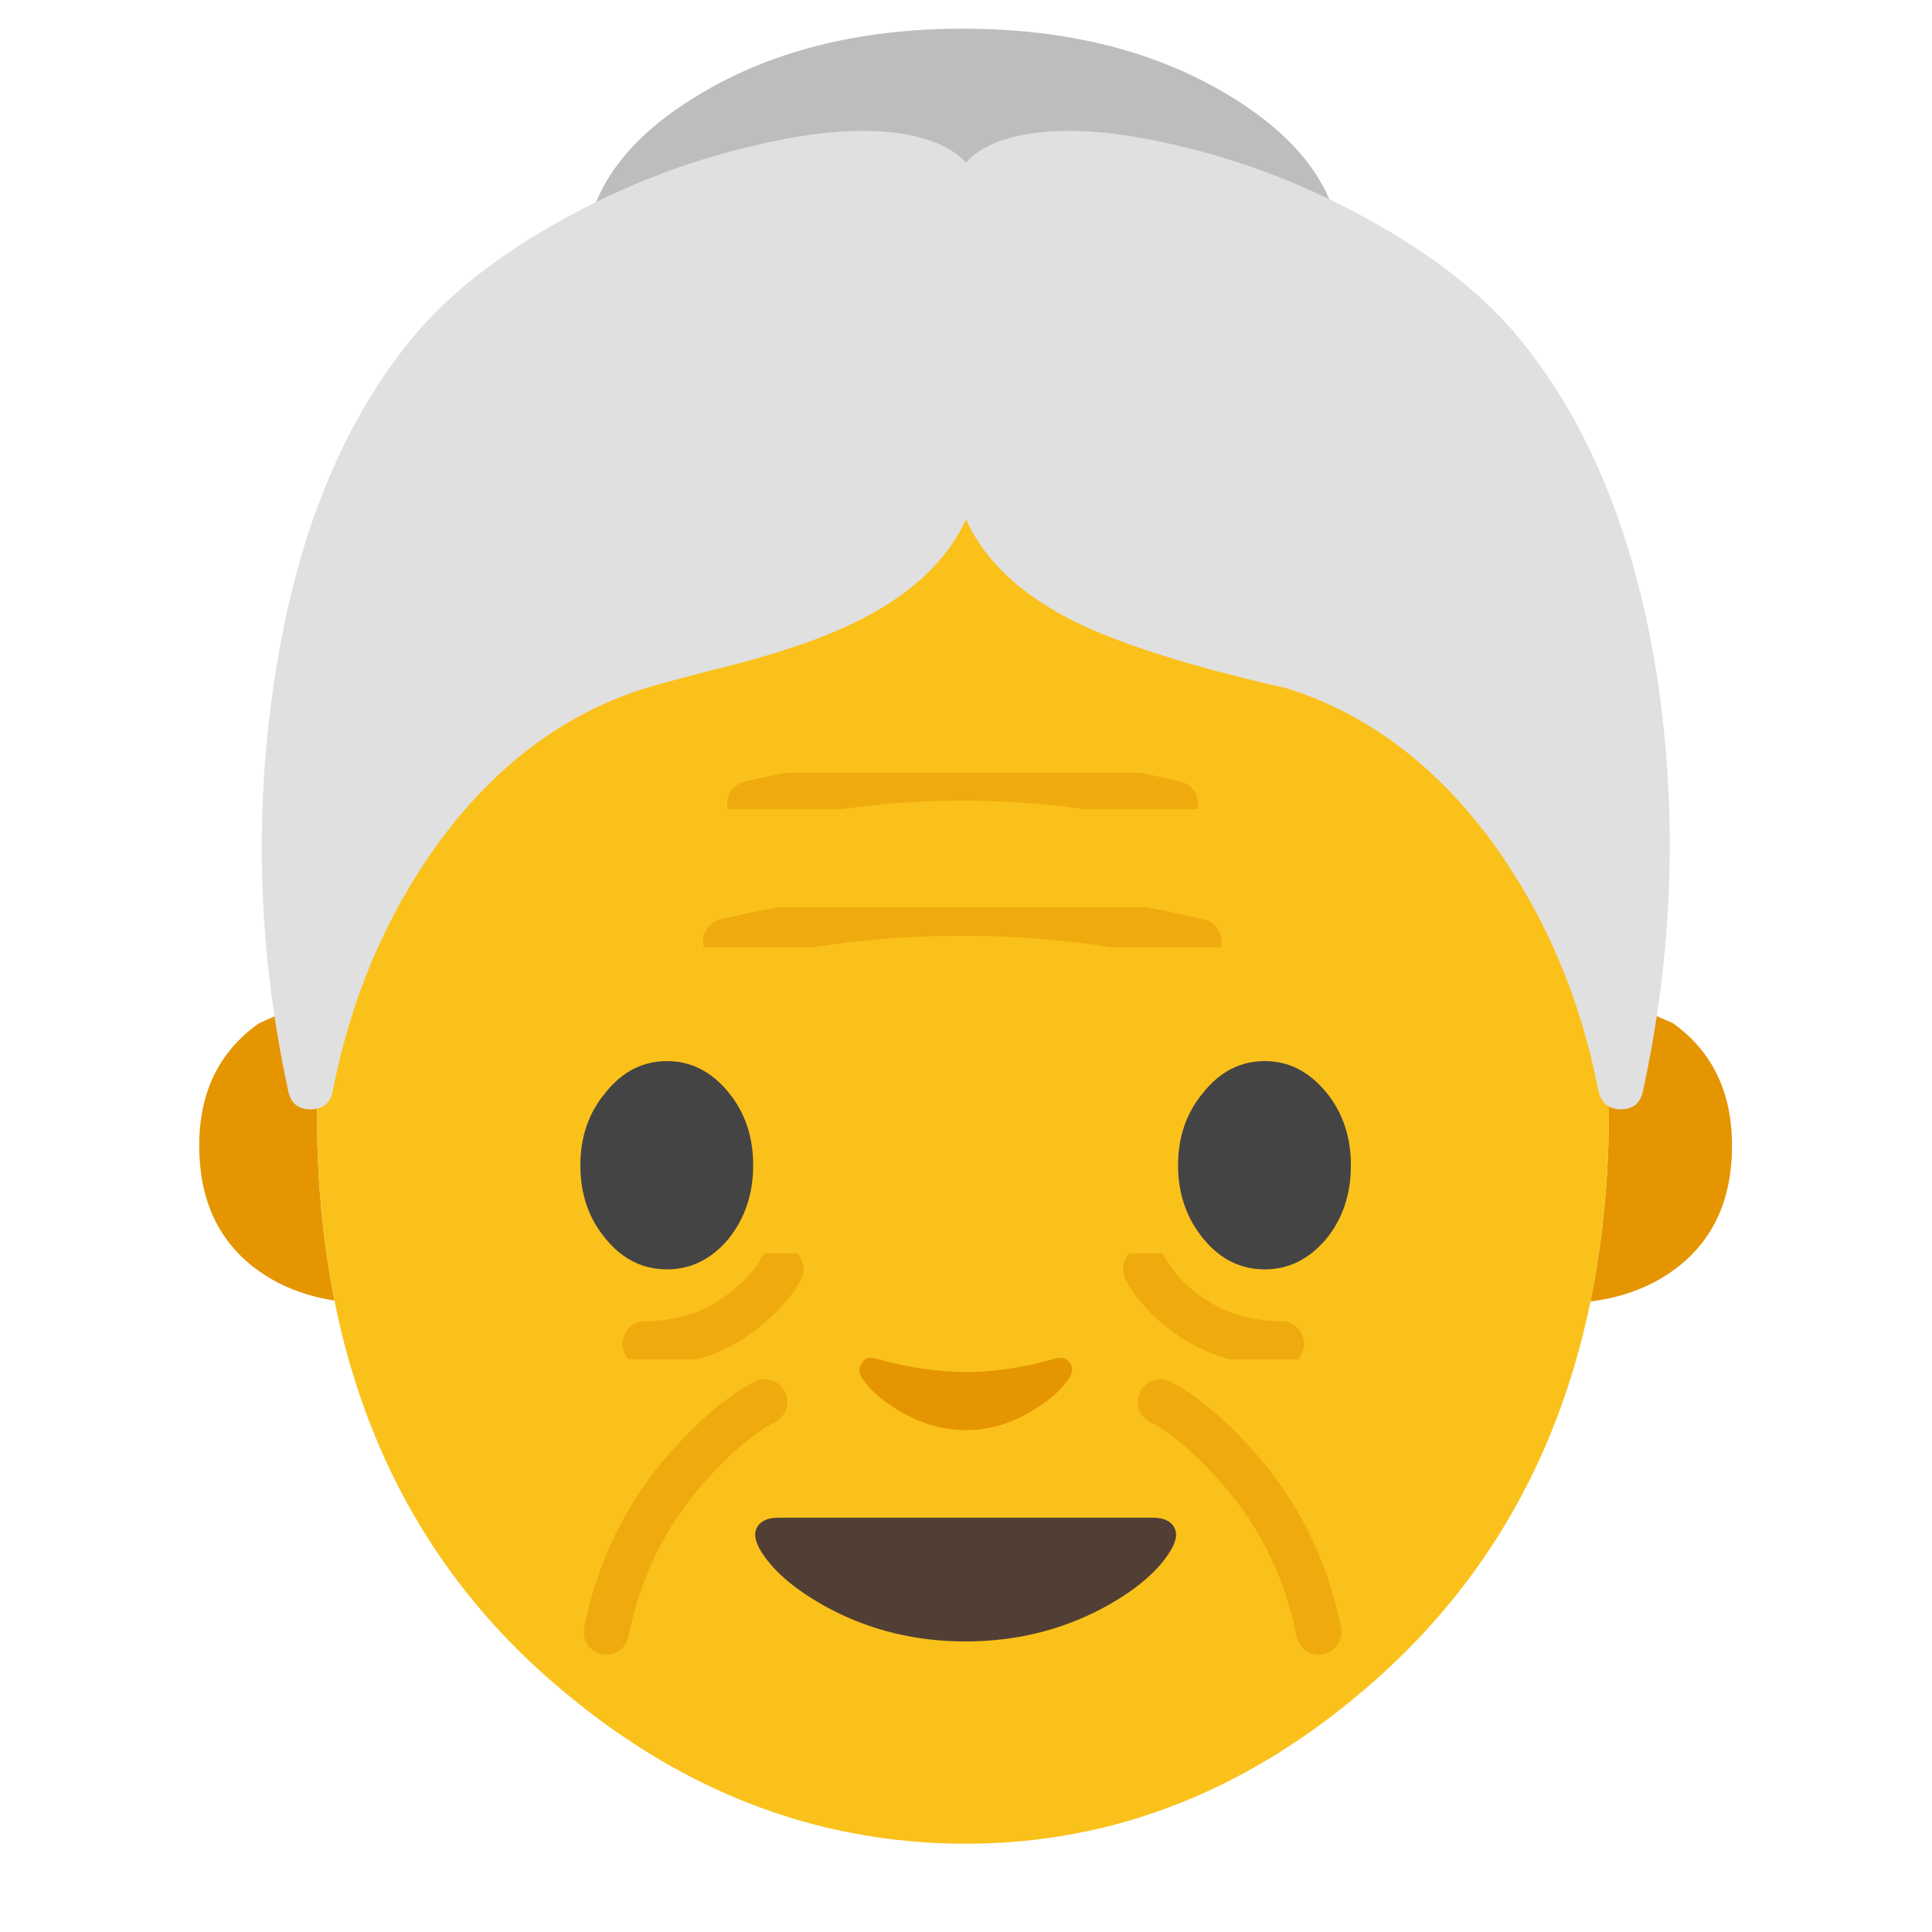
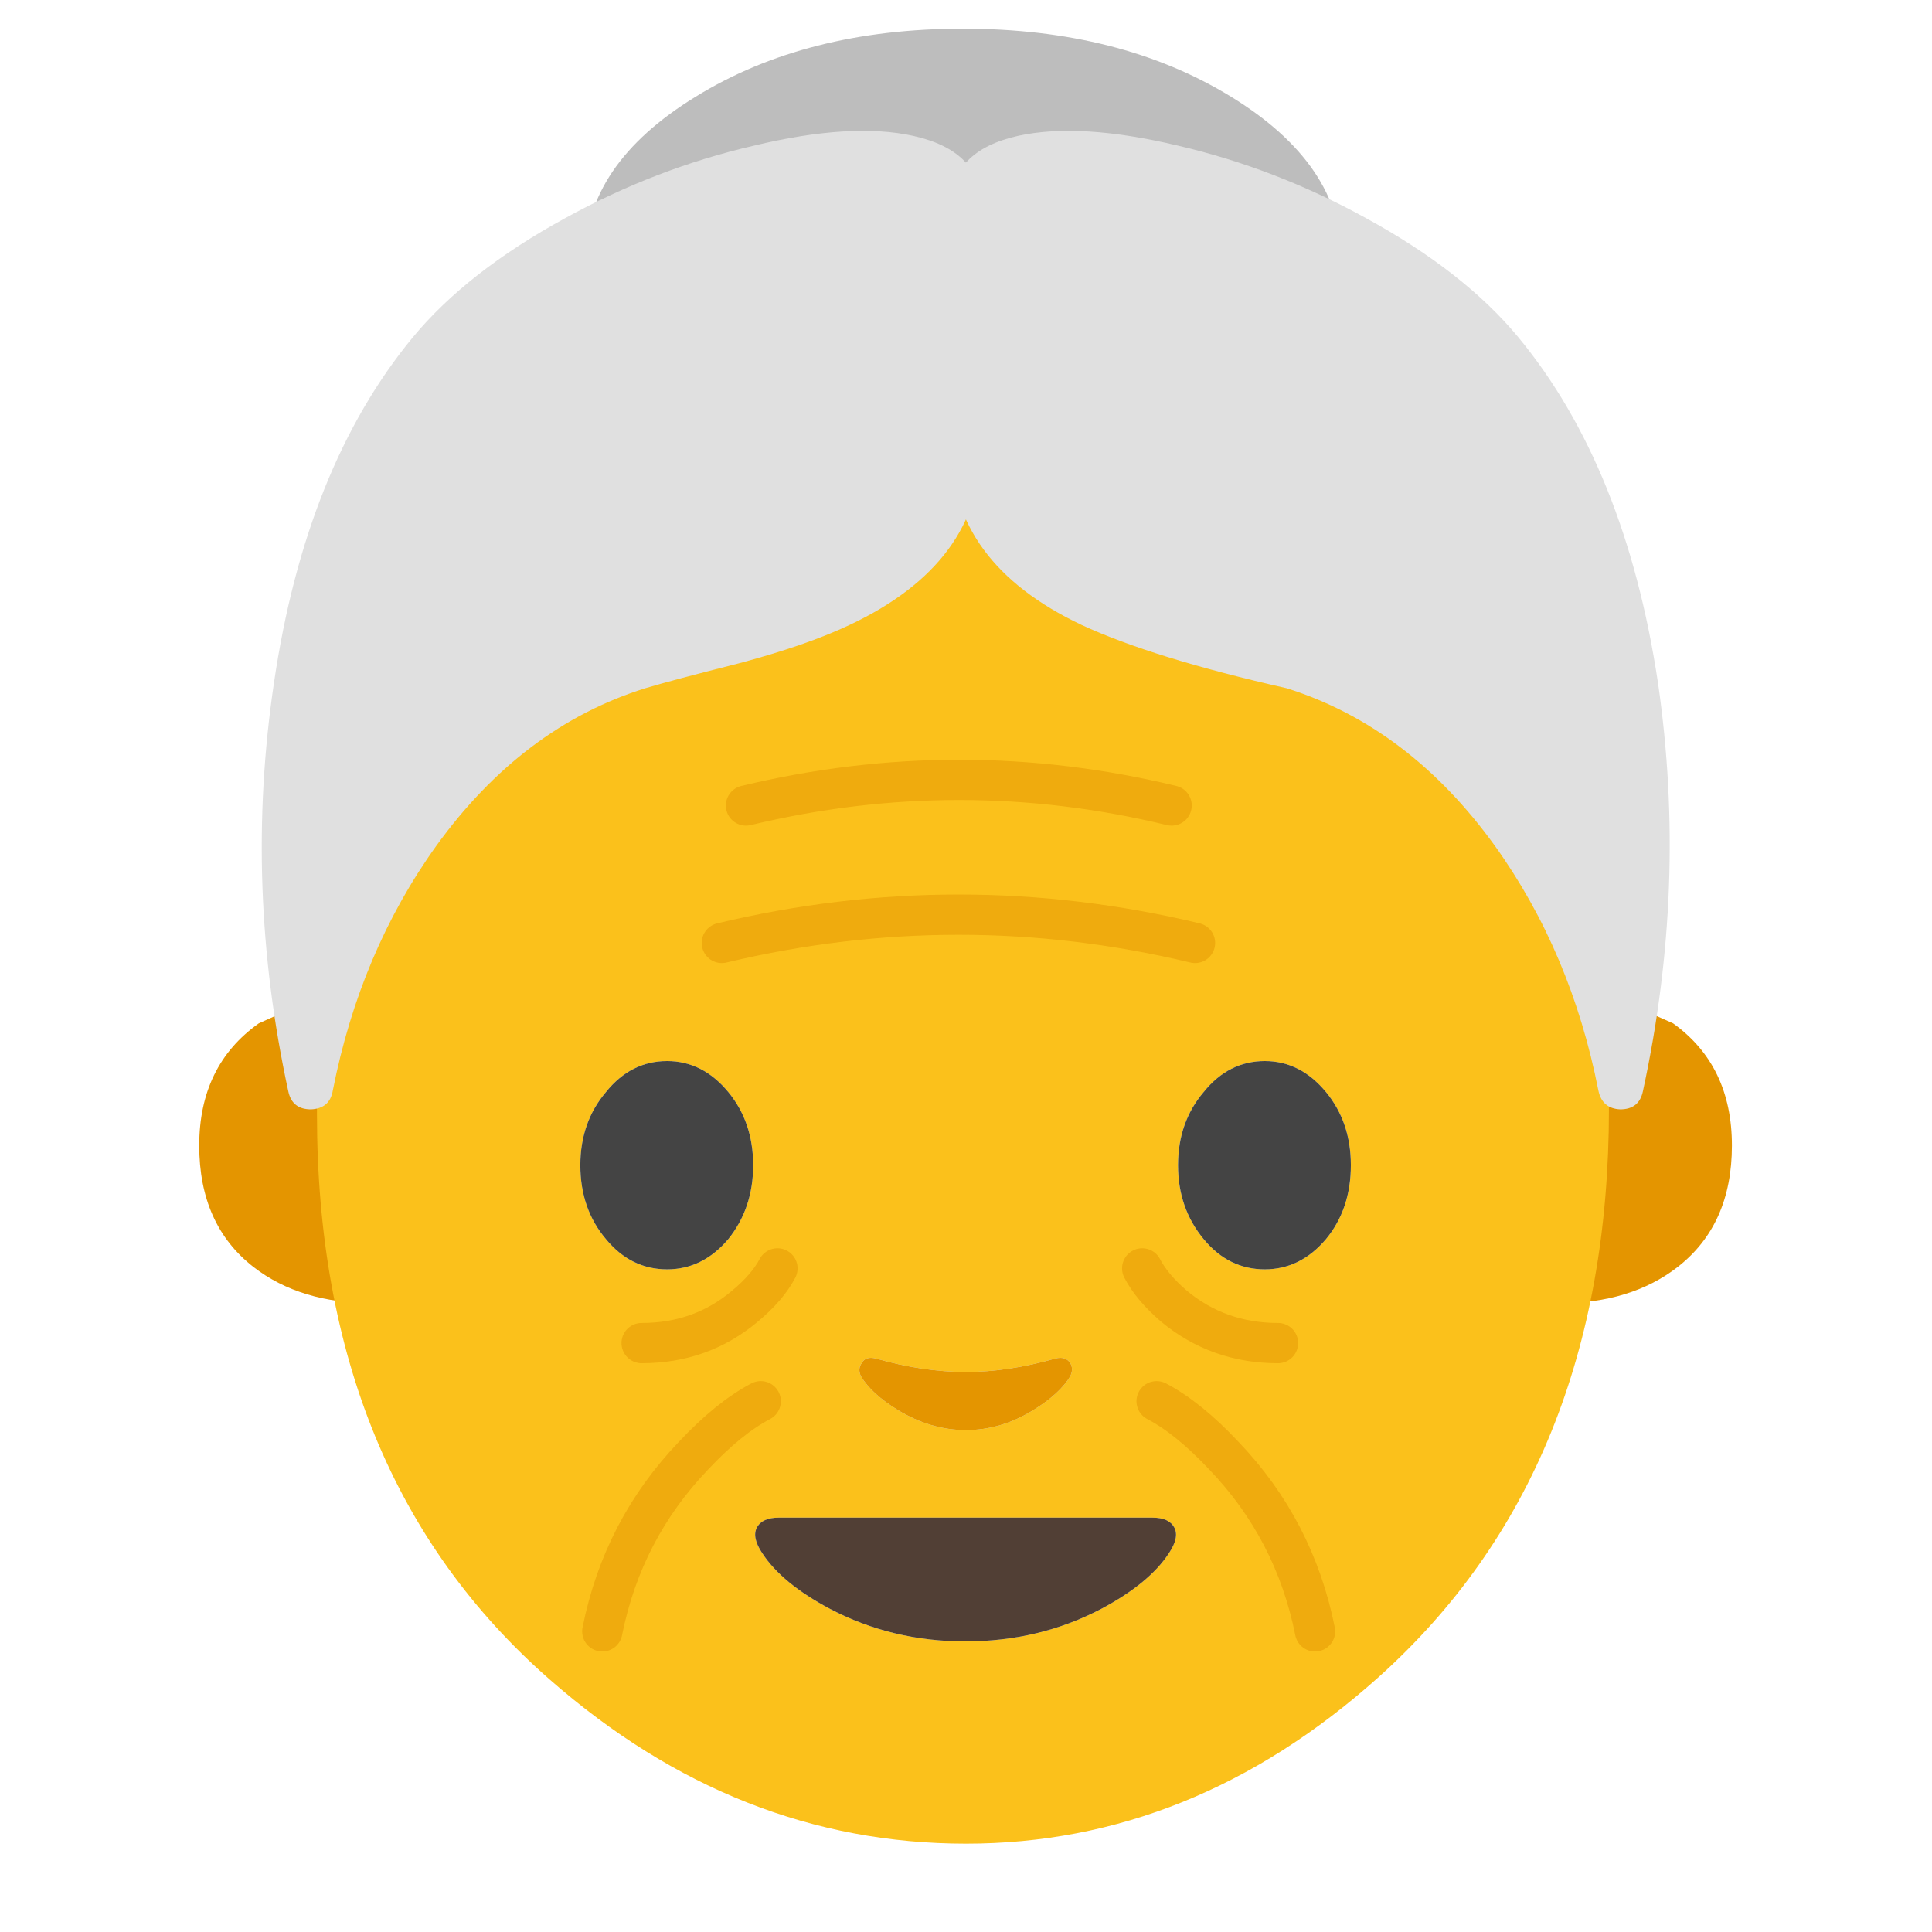
<svg xmlns="http://www.w3.org/2000/svg" xmlns:xlink="http://www.w3.org/1999/xlink" version="1.1" preserveAspectRatio="none" x="0px" y="0px" width="72px" height="72px" viewBox="0 0 72 72">
  <defs>
-     <filter id="Filter_1" x="-20%" y="-20%" width="140%" height="140%" color-interpolation-filters="sRGB">
-       <feColorMatrix in="SourceGraphic" type="matrix" values="1 0 0 0 0 0 1 0 0 0 0 0 1 0 0 0 0 0 0.5 0" result="result1" />
-     </filter>
-     <g id="Layer0_0_MEMBER_0_FILL">
+     <g id="Layer0_0_MEMBER_0_MEMBER_0_FILL">
+       <path fill="#E49500" stroke="none" d=" M 106.9 66.05 L 103.3 66.05 103.3 86.35 Q 108.05 86.35 111.15 83.95 114.75 81.15 114.75 75.9 114.75 70.6 110.85 67.8 L 106.9 66.05 Z" />
+     </g>
+     <g id="Layer0_0_MEMBER_0_MEMBER_1_FILL">
+       <path fill="#E49500" stroke="none" d=" M 24.7 66.05 L 21.05 66.05 17.15 67.8 Q 13.2 70.6 13.2 75.9 13.2 81.15 16.8 83.95 19.9 86.35 24.7 86.35 L 24.7 66.05 Z" />
+     </g>
+     <g id="Layer0_0_MEMBER_1_FILL">
+       <path fill="#FBC11B" stroke="none" d=" M 106.6 73.45 Q 106.6 44.75 97.7 30.85 87.55 14.9 64 14.9 40.45 14.9 30.05 31 21 45.15 21 73.8 21 97.8 36.45 111.3 48.85 122.15 64 122.15 79 122.15 91.3 111.15 106.6 97.45 106.6 73.45 Z" />
+     </g>
+     <g id="Layer0_0_MEMBER_5_FILL">
      <path fill="#BDBDBD" stroke="none" d=" M 81.55 28.1 Q 88.9 23.6 88.9 17.25 88.9 10.9 81.55 6.4 74.2 1.9 63.8 1.9 53.4 1.9 46.1 6.4 38.75 10.9 38.75 17.25 38.75 23.6 46.1 28.1 53.4 32.6 63.8 32.6 74.2 32.6 81.55 28.1 Z" />
    </g>
-     <g id="Layer0_0_MEMBER_1_MEMBER_0_FILL">
-       <path fill="#E49500" stroke="none" d=" M 106.9 66.05 L 103.3 66.05 103.3 86.35 Q 108.05 86.35 111.15 83.95 114.75 81.15 114.75 75.9 114.75 70.6 110.85 67.8 L 106.9 66.05 Z" />
-     </g>
-     <g id="Layer0_0_MEMBER_1_MEMBER_1_FILL">
-       <path fill="#E49500" stroke="none" d=" M 24.7 66.05 L 21.05 66.05 17.15 67.8 Q 13.2 70.6 13.2 75.9 13.2 81.15 16.8 83.95 19.9 86.35 24.7 86.35 L 24.7 66.05 Z" />
-     </g>
-     <g id="Layer0_0_MEMBER_2_FILL">
-       <path fill="#E1F5FE" stroke="none" d=" M 106.6 73.45 Q 106.6 44.75 97.7 30.85 87.55 14.9 64 14.9 40.45 14.9 30.05 31 21 45.15 21 73.8 21 97.8 36.45 111.3 48.85 122.15 64 122.15 79 122.15 91.3 111.15 106.6 97.45 106.6 73.45 Z" />
-     </g>
-     <g id="Layer0_0_MEMBER_3_FILL">
+     <g id="Layer0_0_MEMBER_6_FILL">
      <path fill="#E1F5FE" stroke="none" d=" M 40.15 72.35 Q 38.45 74.35 38.45 77.2 38.45 80.1 40.15 82.1 41.8 84.1 44.2 84.1 46.55 84.1 48.25 82.1 49.9 80.05 49.9 77.2 49.9 74.35 48.25 72.35 46.55 70.3 44.2 70.3 41.8 70.3 40.15 72.35 Z" />
    </g>
-     <g id="Layer0_0_MEMBER_4_FILL">
+     <g id="Layer0_0_MEMBER_7_FILL">
      <path fill="#E1F5FE" stroke="none" d=" M 87.85 72.35 Q 86.15 70.3 83.8 70.3 81.4 70.3 79.75 72.35 78.05 74.35 78.05 77.2 78.05 80.05 79.75 82.1 81.4 84.1 83.8 84.1 86.15 84.1 87.85 82.1 89.5 80.1 89.5 77.2 89.5 74.35 87.85 72.35 Z" />
    </g>
-     <g id="Layer0_0_MEMBER_5_FILL">
-       <path fill="#E1F5FE" stroke="none" d=" M 77.8 101.2 Q 77.45 100.55 76.35 100.55 L 51.6 100.55 Q 50.5 100.55 50.15 101.2 49.8 101.85 50.5 102.9 51.8 104.9 55 106.6 59.1 108.75 63.95 108.75 68.85 108.75 72.95 106.6 76.15 104.9 77.45 102.9 78.15 101.85 77.8 101.2 Z" />
+     <g id="Layer0_0_MEMBER_8_FILL">
+       <path fill="#E1F5FE" stroke="none" d=" M 63.95 108.75 Q 68.85 108.75 72.95 106.6 76.15 104.9 77.45 102.9 78.15 101.85 77.8 101.2 77.45 100.55 76.35 100.55 L 51.6 100.55 Q 50.5 100.55 50.15 101.2 49.8 101.85 50.5 102.9 51.8 104.9 55 106.6 59.1 108.75 63.95 108.75 Z" />
    </g>
-     <g id="Layer0_0_MEMBER_6_FILL">
+     <g id="Layer0_0_MEMBER_9_FILL">
      <path fill="#E1F5FE" stroke="none" d=" M 58 90 Q 57.35 89.85 57.1 90.3 56.8 90.7 57.05 91.2 57.75 92.35 59.45 93.4 61.65 94.75 64 94.75 66.35 94.75 68.5 93.4 70.2 92.35 70.9 91.2 71.15 90.7 70.9 90.3 70.6 89.85 69.95 90 66.8 90.9 64 90.9 61.15 90.9 58 90 Z" />
    </g>
-     <g id="Layer0_0_MEMBER_7_FILL">
-       <path fill="#FBC11B" stroke="none" d=" M 106.6 73.45 Q 106.6 44.75 97.7 30.85 87.55 14.9 64 14.9 40.45 14.9 30.05 31 21 45.15 21 73.8 21 97.8 36.45 111.3 48.85 122.15 64 122.15 79 122.15 91.3 111.15 106.6 97.45 106.6 73.45 Z" />
-     </g>
-     <g id="Layer0_0_MEMBER_8_FILL">
+     <g id="Layer0_0_MEMBER_10_FILL">
      <path fill="#444444" stroke="none" d=" M 40.15 72.35 Q 38.45 74.35 38.45 77.2 38.45 80.1 40.15 82.1 41.8 84.1 44.2 84.1 46.55 84.1 48.25 82.1 49.9 80.05 49.9 77.2 49.9 74.35 48.25 72.35 46.55 70.3 44.2 70.3 41.8 70.3 40.15 72.35 Z" />
    </g>
-     <g id="Layer0_0_MEMBER_9_FILL">
+     <g id="Layer0_0_MEMBER_11_FILL">
      <path fill="#444444" stroke="none" d=" M 87.85 72.35 Q 86.15 70.3 83.8 70.3 81.4 70.3 79.75 72.35 78.05 74.35 78.05 77.2 78.05 80.05 79.75 82.1 81.4 84.1 83.8 84.1 86.15 84.1 87.85 82.1 89.5 80.1 89.5 77.2 89.5 74.35 87.85 72.35 Z" />
    </g>
-     <g id="Layer0_0_MEMBER_10_FILL">
-       <path fill="#513F35" stroke="none" d=" M 77.8 101.2 Q 77.45 100.55 76.35 100.55 L 51.6 100.55 Q 50.5 100.55 50.15 101.2 49.8 101.85 50.5 102.9 51.8 104.9 55 106.6 59.1 108.75 63.95 108.75 68.85 108.75 72.95 106.6 76.15 104.9 77.45 102.9 78.15 101.85 77.8 101.2 Z" />
+     <g id="Layer0_0_MEMBER_12_FILL">
+       <path fill="#513F35" stroke="none" d=" M 63.95 108.75 Q 68.85 108.75 72.95 106.6 76.15 104.9 77.45 102.9 78.15 101.85 77.8 101.2 77.45 100.55 76.35 100.55 L 51.6 100.55 Q 50.5 100.55 50.15 101.2 49.8 101.85 50.5 102.9 51.8 104.9 55 106.6 59.1 108.75 63.95 108.75 Z" />
    </g>
-     <g id="Layer0_0_MEMBER_11_FILL">
+     <g id="Layer0_0_MEMBER_13_FILL">
      <path fill="#E49500" stroke="none" d=" M 58 90 Q 57.35 89.85 57.1 90.3 56.8 90.7 57.05 91.2 57.75 92.35 59.45 93.4 61.65 94.75 64 94.75 66.35 94.75 68.5 93.4 70.2 92.35 70.9 91.2 71.15 90.7 70.9 90.3 70.6 89.85 69.95 90 66.8 90.9 64 90.9 61.15 90.9 58 90 Z" />
    </g>
-     <g id="Layer0_0_MEMBER_12_FILL">
+     <g id="Layer0_0_MEMBER_14_FILL">
      <path fill="#E0E0E0" stroke="none" d=" M 42.75 45.6 Q 44.4 45.1 48.95 43.95 53.45 42.75 56.3 41.4 65 37.3 65 29.6 L 65 13.6 Q 65 10 60.5 9 56.4 8.1 49.95 9.65 43.45 11.15 37.45 14.45 30.95 18 27.35 22.35 20.25 30.95 18.15 45.25 16.15 58.7 19.1 72.3 19.35 73.5 20.6 73.5 21.85 73.45 22.05 72.25 23.85 63.1 28.9 56.05 34.6 48.15 42.75 45.6 Z" />
    </g>
-     <g id="Layer0_0_MEMBER_13_FILL">
+     <g id="Layer0_0_MEMBER_15_FILL">
      <path fill="#E0E0E0" stroke="none" d=" M 100.6 22.35 Q 97 18 90.5 14.45 84.5 11.15 78.05 9.65 71.55 8.1 67.45 9 63 10 63 13.6 L 63 29.6 Q 63 37.3 71.65 41.4 76.4 43.6 85.25 45.6 93.35 48.15 99.05 56.05 104.1 63.1 105.9 72.25 106.15 73.45 107.35 73.5 108.6 73.5 108.85 72.3 111.8 58.7 109.85 45.25 107.7 30.95 100.6 22.35 Z" />
    </g>
-     <path id="An_1F475_SVG_Layer_1__Group__2_0_Layer0_0_MEMBER_0_1_STROKES" stroke="#E49500" stroke-width="3" stroke-linejoin="round" stroke-linecap="round" fill="none" d=" M 1.5 3.2 Q 15.65 -0.2 29.7 3.2" />
-     <path id="An_1F475_SVG_Layer_1__Group__1_0_Layer0_0_MEMBER_0_1_STROKES" stroke="#E49500" stroke-width="3" stroke-linejoin="round" stroke-linecap="round" fill="none" d=" M 1.5 3.35 Q 17.2 -0.4 32.85 3.35" />
-     <path id="An_1F475_SVG_Layer_1__Path__1_0_Layer0_0_1_STROKES" stroke="#E49500" stroke-width="3" stroke-linejoin="round" stroke-linecap="round" fill="none" d=" M 12 1.5 Q 9.9 2.6 7.55 5.1 2.85 10 1.5 16.75" />
-     <path id="An_1F475_SVG_Layer_1__Path__0_Layer0_0_1_STROKES" stroke="#E49500" stroke-width="3" stroke-linejoin="round" stroke-linecap="round" fill="none" d=" M 10.5 1.5 Q 9.85 2.75 8.35 4 5.45 6.45 1.5 6.45" />
-     <path id="An_1F475_SVG_Layer_1__Path__1_0_0_Layer0_0_1_STROKES" stroke="#E49500" stroke-width="3" stroke-linejoin="round" stroke-linecap="round" fill="none" d=" M 1.5 1.5 Q 3.6 2.6 5.95 5.1 10.65 10 12 16.75" />
-     <path id="An_1F475_SVG_Layer_1__Path__0_0_Layer0_0_1_STROKES" stroke="#E49500" stroke-width="3" stroke-linejoin="round" stroke-linecap="round" fill="none" d=" M 1.5 1.5 Q 2.15 2.75 3.6 4 6.55 6.45 10.5 6.45" />
+     <path id="Layer0_0_MEMBER_2_MEMBER_0_1_STROKES" stroke="#E49500" stroke-opacity="0.498" stroke-width="1.5" stroke-linejoin="round" stroke-linecap="round" fill="none" d=" M 27.794 30 Q 35.753 28.088 43.656 30" />
+     <path id="Layer0_0_MEMBER_3_MEMBER_0_1_STROKES" stroke="#E49500" stroke-opacity="0.498" stroke-width="1.5" stroke-linejoin="round" stroke-linecap="round" fill="none" d=" M 26.894 35.134 Q 35.725 33.025 44.528 35.134" />
+     <path id="Layer0_0_MEMBER_4_MEMBER_0_MEMBER_0_1_STROKES" stroke="#E49500" stroke-opacity="0.498" stroke-width="1.5" stroke-linejoin="round" stroke-linecap="round" fill="none" d=" M 28.349 52.194 Q 27.168 52.812 25.847 54.219 23.203 56.975 22.444 60.771" />
+     <path id="Layer0_0_MEMBER_4_MEMBER_0_MEMBER_1_1_STROKES" stroke="#E49500" stroke-opacity="0.498" stroke-width="1.5" stroke-linejoin="round" stroke-linecap="round" fill="none" d=" M 28.956 47.244 Q 28.59 47.947 27.746 48.65 26.115 50.028 23.894 50.028" />
+     <path id="Layer0_0_MEMBER_4_MEMBER_1_MEMBER_0_1_STROKES" stroke="#E49500" stroke-opacity="0.498" stroke-width="1.5" stroke-linejoin="round" stroke-linecap="round" fill="none" d=" M 43.094 52.194 Q 44.275 52.812 45.597 54.219 48.24 56.975 48.999 60.771" />
+     <path id="Layer0_0_MEMBER_4_MEMBER_1_MEMBER_1_1_STROKES" stroke="#E49500" stroke-opacity="0.498" stroke-width="1.5" stroke-linejoin="round" stroke-linecap="round" fill="none" d=" M 42.544 47.244 Q 42.909 47.947 43.725 48.65 45.384 50.028 47.606 50.028" />
  </defs>
  <g id="Layer_1">
-     <g transform="matrix( 0.5625, 0, 0, 0.5625, 0,0) ">
-       <use xlink:href="#Layer0_0_MEMBER_0_FILL" />
+     <g transform="matrix( 0.5624695, 0, 0, 0.5624695, 0,0) ">
+       <use xlink:href="#Layer0_0_MEMBER_0_MEMBER_0_FILL" />
    </g>
-     <g transform="matrix( 0.5625, 0, 0, 0.5625, 0,0) ">
-       <use xlink:href="#Layer0_0_MEMBER_1_MEMBER_0_FILL" />
+     <g transform="matrix( 0.5624695, 0, 0, 0.5624695, 0,0) ">
+       <use xlink:href="#Layer0_0_MEMBER_0_MEMBER_1_FILL" />
    </g>
-     <g transform="matrix( 0.5625, 0, 0, 0.5625, 0,0) ">
-       <use xlink:href="#Layer0_0_MEMBER_1_MEMBER_1_FILL" />
+     <g transform="matrix( 0.5624847, 0, 0, 0.5624847, 0,0) ">
+       <use xlink:href="#Layer0_0_MEMBER_1_FILL" />
    </g>
-     <g transform="matrix( 0.5625, 0, 0, 0.5625, 0,0) ">
-       <use xlink:href="#Layer0_0_MEMBER_2_FILL" />
+     <g transform="matrix( 0.5624847, 0, 0, 0.5624847, 26.95,28.2) ">
+       <use xlink:href="#Layer0_0_MEMBER_2_MEMBER_0_1_STROKES" transform="matrix( 1.777817, 0, 0, 1.777817, -47.9,-50.1) " />
    </g>
-     <g transform="matrix( 0.5625, 0, 0, 0.5625, 0,0) ">
-       <use xlink:href="#Layer0_0_MEMBER_3_FILL" />
+     <g transform="matrix( 0.5624847, 0, 0, 0.5624847, 26.05,33.25) ">
+       <use xlink:href="#Layer0_0_MEMBER_3_MEMBER_0_1_STROKES" transform="matrix( 1.777817, 0, 0, 1.777817, -46.3,-59.1) " />
    </g>
-     <g transform="matrix( 0.5625, 0, 0, 0.5625, 0,0) ">
-       <use xlink:href="#Layer0_0_MEMBER_4_FILL" />
+     <g transform="matrix( 0.5624542, 0, 0, 0.5624542, 21.6,51.35) ">
+       <use xlink:href="#Layer0_0_MEMBER_4_MEMBER_0_MEMBER_0_1_STROKES" transform="matrix( 1.777908, 0, 0, 1.777908, -38.4,-91.25) " />
    </g>
-     <g transform="matrix( 0.5625, 0, 0, 0.5625, 0,0) ">
+     <g transform="matrix( 0.5624542, 0, 0, 0.5624542, 23.05,46.4) ">
+       <use xlink:href="#Layer0_0_MEMBER_4_MEMBER_0_MEMBER_1_1_STROKES" transform="matrix( 1.777908, 0, 0, 1.777908, -40.95,-82.45) " />
+     </g>
+     <g transform="matrix( 0.5624542, 0, 0, 0.5624542, 42.25,51.35) ">
+       <use xlink:href="#Layer0_0_MEMBER_4_MEMBER_1_MEMBER_0_1_STROKES" transform="matrix( 1.777908, 0, 0, 1.777908, -75.1,-91.25) " />
+     </g>
+     <g transform="matrix( 0.5624542, 0, 0, 0.5624542, 41.7,46.4) ">
+       <use xlink:href="#Layer0_0_MEMBER_4_MEMBER_1_MEMBER_1_1_STROKES" transform="matrix( 1.777908, 0, 0, 1.777908, -74.1,-82.45) " />
+     </g>
+     <g transform="matrix( 0.5624847, 0, 0, 0.5624847, 0,0) ">
      <use xlink:href="#Layer0_0_MEMBER_5_FILL" />
    </g>
-     <g transform="matrix( 0.5625, 0, 0, 0.5625, 0,0) ">
+     <g transform="matrix( 0.5624847, 0, 0, 0.5624847, 0,0) ">
      <use xlink:href="#Layer0_0_MEMBER_6_FILL" />
    </g>
-     <g transform="matrix( 0.5625, 0, 0, 0.5625, 0,0) ">
+     <g transform="matrix( 0.5624847, 0, 0, 0.5624847, 0,0) ">
      <use xlink:href="#Layer0_0_MEMBER_7_FILL" />
    </g>
-     <g transform="matrix( 0.5625, 0, 0, 0.5625, 0,0) ">
+     <g transform="matrix( 0.5624847, 0, 0, 0.5624847, 0,0) ">
      <use xlink:href="#Layer0_0_MEMBER_8_FILL" />
    </g>
-     <g transform="matrix( 0.5625, 0, 0, 0.5625, 0,0) ">
+     <g transform="matrix( 0.5624847, 0, 0, 0.5624847, 0,0) ">
      <use xlink:href="#Layer0_0_MEMBER_9_FILL" />
    </g>
-     <g transform="matrix( 0.5625, 0, 0, 0.5625, 0,0) ">
+     <g transform="matrix( 0.5624847, 0, 0, 0.5624847, 0,0) ">
      <use xlink:href="#Layer0_0_MEMBER_10_FILL" />
    </g>
-     <g transform="matrix( 0.5625, 0, 0, 0.5625, 0,0) ">
+     <g transform="matrix( 0.5624847, 0, 0, 0.5624847, 0,0) ">
      <use xlink:href="#Layer0_0_MEMBER_11_FILL" />
    </g>
-     <g transform="matrix( 0.5625, 0, 0, 0.5625, 0,0) ">
+     <g transform="matrix( 0.5624847, 0, 0, 0.5624847, 0,0) ">
      <use xlink:href="#Layer0_0_MEMBER_12_FILL" />
    </g>
-     <g transform="matrix( 0.5625, 0, 0, 0.5625, 0,0) ">
+     <g transform="matrix( 0.5624847, 0, 0, 0.5624847, 0,0) ">
      <use xlink:href="#Layer0_0_MEMBER_13_FILL" />
    </g>
-     <g transform="matrix( 0.5625, 0, 0, 0.5625, 27.1,28.15) ">
-       <g id="Camada_1">
-         <g transform="matrix( 1, 0, 0, 1, 0,0) ">
-           <use filter="url(#Filter_1)" xlink:href="#An_1F475_SVG_Layer_1__Group__2_0_Layer0_0_MEMBER_0_1_STROKES" />
-         </g>
-       </g>
+     <g transform="matrix( 0.5624847, 0, 0, 0.5624847, 0,0) ">
+       <use xlink:href="#Layer0_0_MEMBER_14_FILL" />
    </g>
-     <g transform="matrix( 0.5625, 0, 0, 0.5625, 26.2,33.2) ">
-       <g transform="matrix( 1, 0, 0, 1, 0,0) ">
-         <use filter="url(#Filter_1)" xlink:href="#An_1F475_SVG_Layer_1__Group__1_0_Layer0_0_MEMBER_0_1_STROKES" />
-       </g>
-     </g>
-     <g transform="matrix( 0.5625, 0, 0, 0.5625, 21.75,51.4) ">
-       <g transform="matrix( 1, 0, 0, 1, 0,0) ">
-         <use filter="url(#Filter_1)" xlink:href="#An_1F475_SVG_Layer_1__Path__1_0_Layer0_0_1_STROKES" />
-       </g>
-     </g>
-     <g transform="matrix( 0.5625, 0, 0, 0.5625, 23.2,46.45) ">
-       <g transform="matrix( 1, 0, 0, 1, 0,0) ">
-         <use filter="url(#Filter_1)" xlink:href="#An_1F475_SVG_Layer_1__Path__0_Layer0_0_1_STROKES" />
-       </g>
-     </g>
-     <g transform="matrix( 0.5625, 0, 0, 0.5625, 42.4,51.4) ">
-       <g transform="matrix( 1, 0, 0, 1, 0,0) ">
-         <use filter="url(#Filter_1)" xlink:href="#An_1F475_SVG_Layer_1__Path__1_0_0_Layer0_0_1_STROKES" />
-       </g>
-     </g>
-     <g transform="matrix( 0.5625, 0, 0, 0.5625, 41.85,46.45) ">
-       <g transform="matrix( 1, 0, 0, 1, 0,0) ">
-         <use filter="url(#Filter_1)" xlink:href="#An_1F475_SVG_Layer_1__Path__0_0_Layer0_0_1_STROKES" />
-       </g>
+     <g transform="matrix( 0.5624847, 0, 0, 0.5624847, 0,0) ">
+       <use xlink:href="#Layer0_0_MEMBER_15_FILL" />
    </g>
  </g>
</svg>
